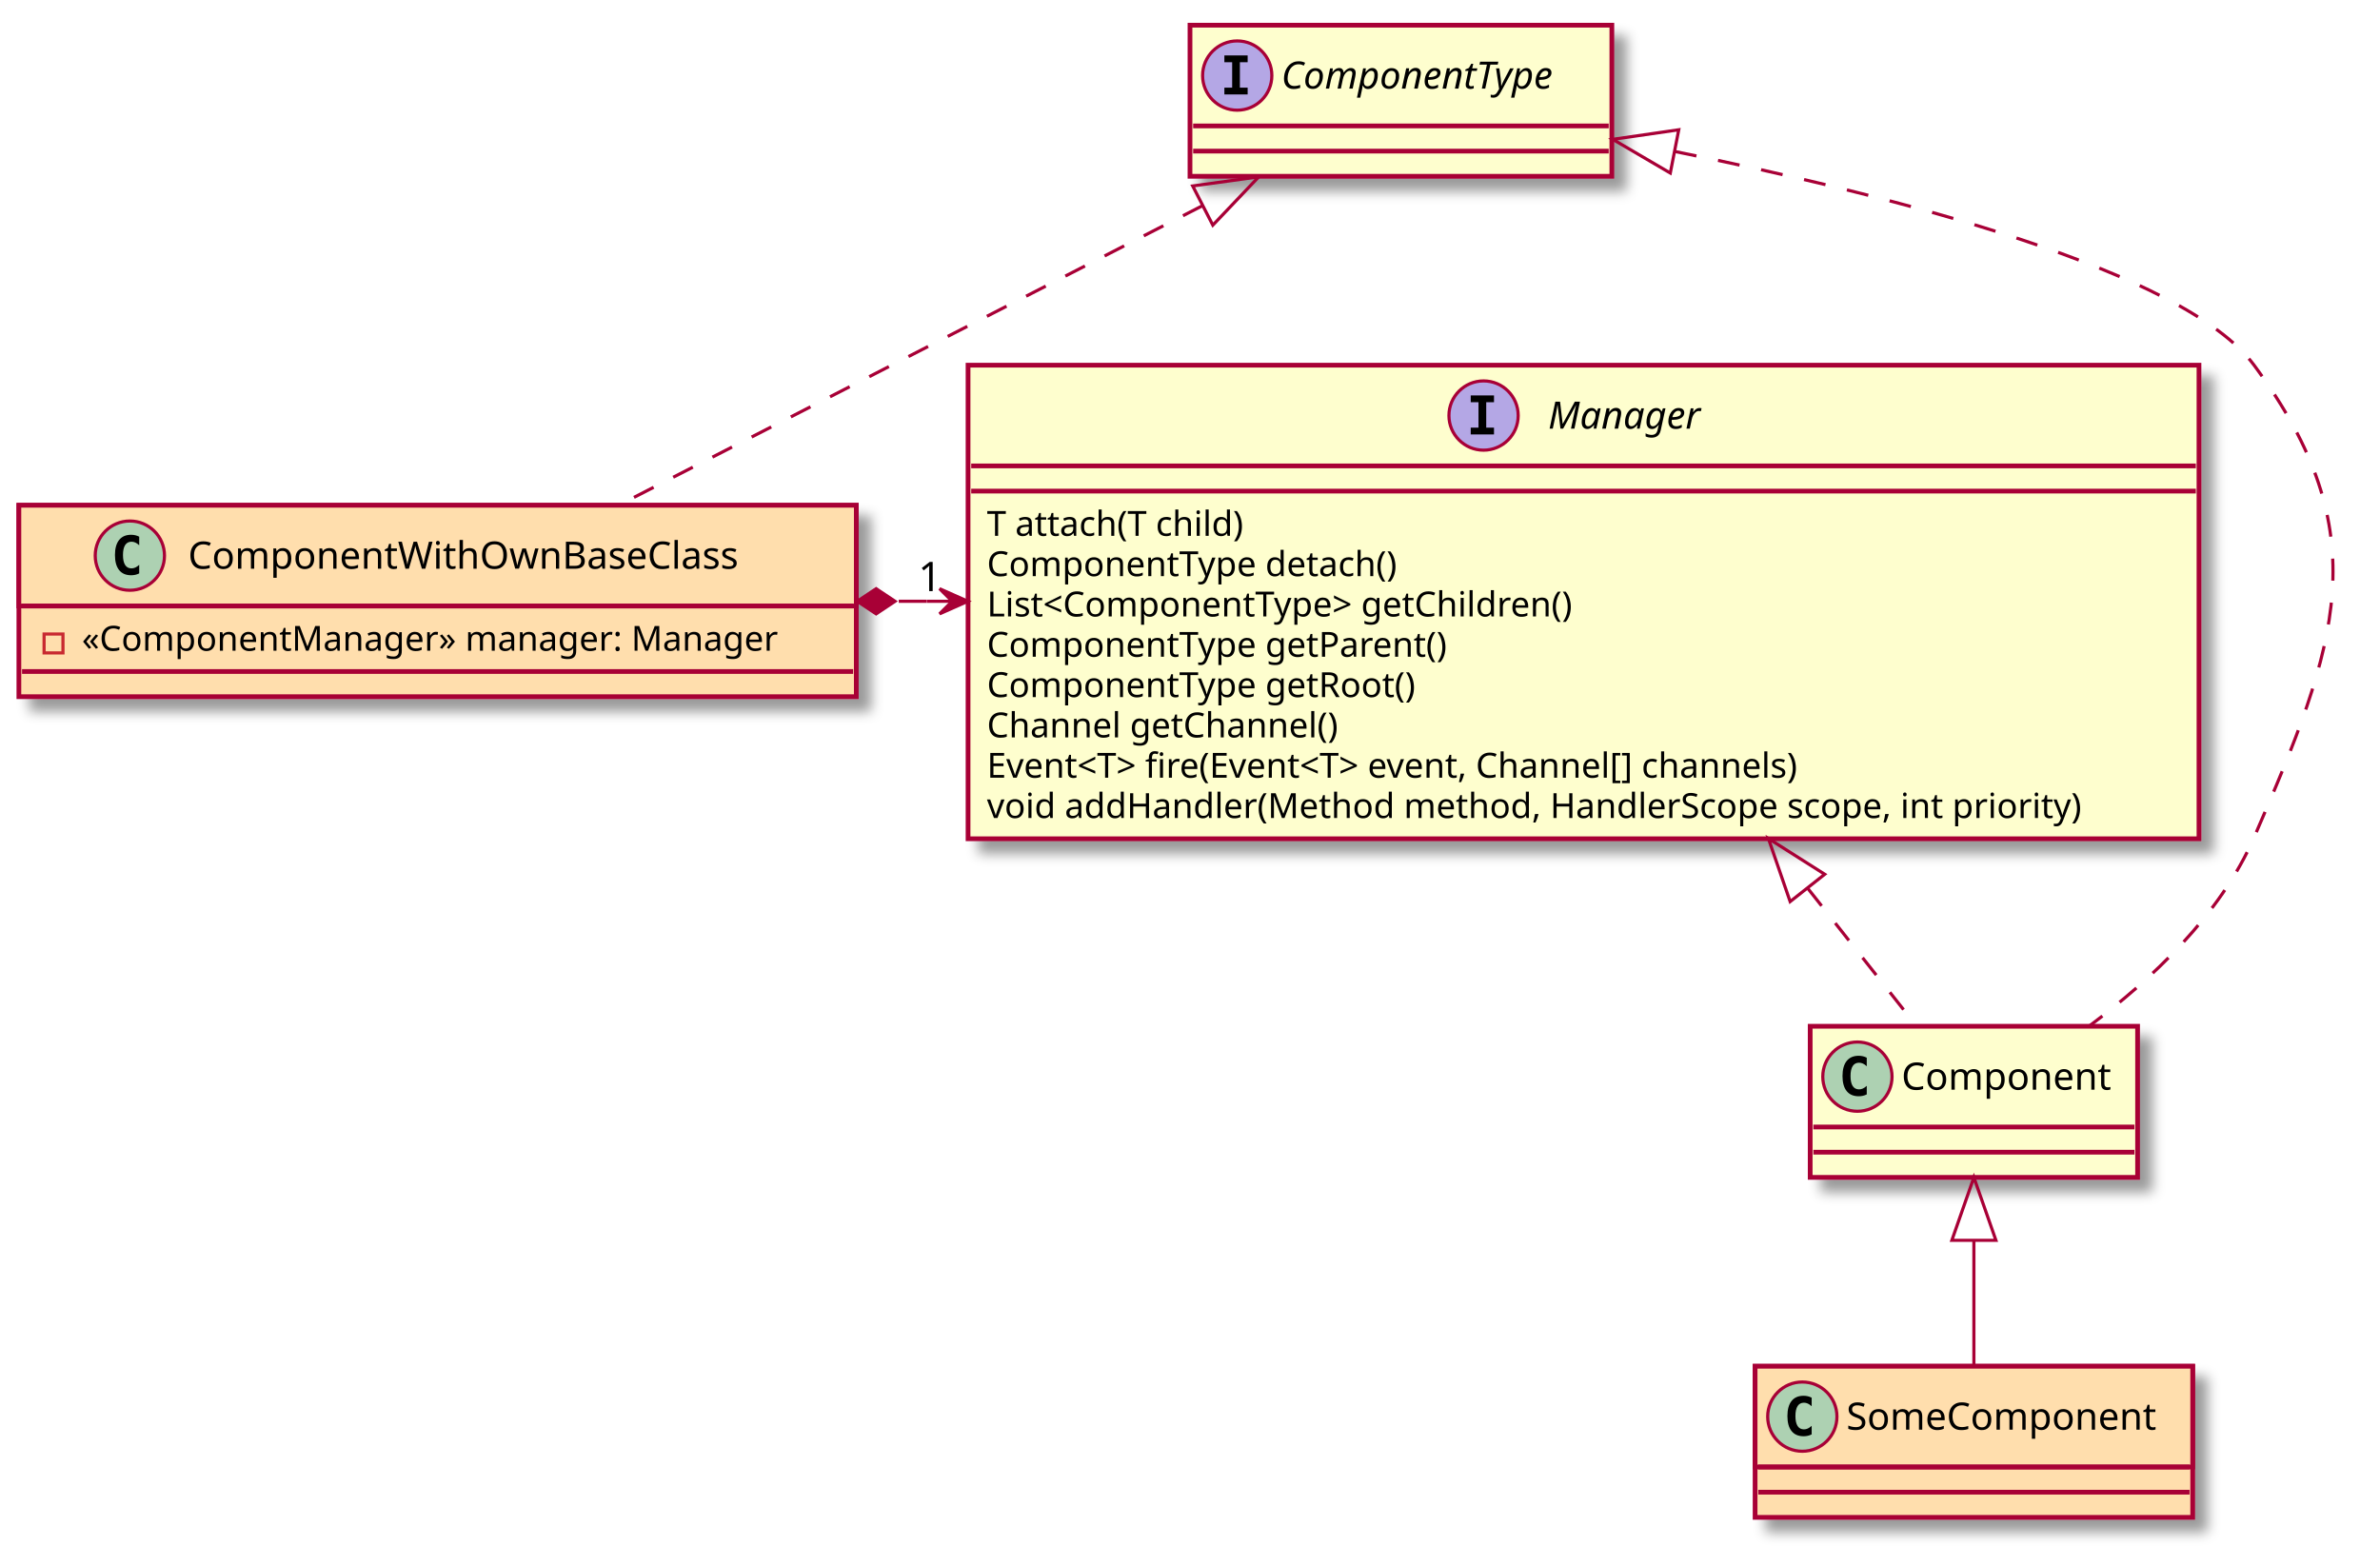
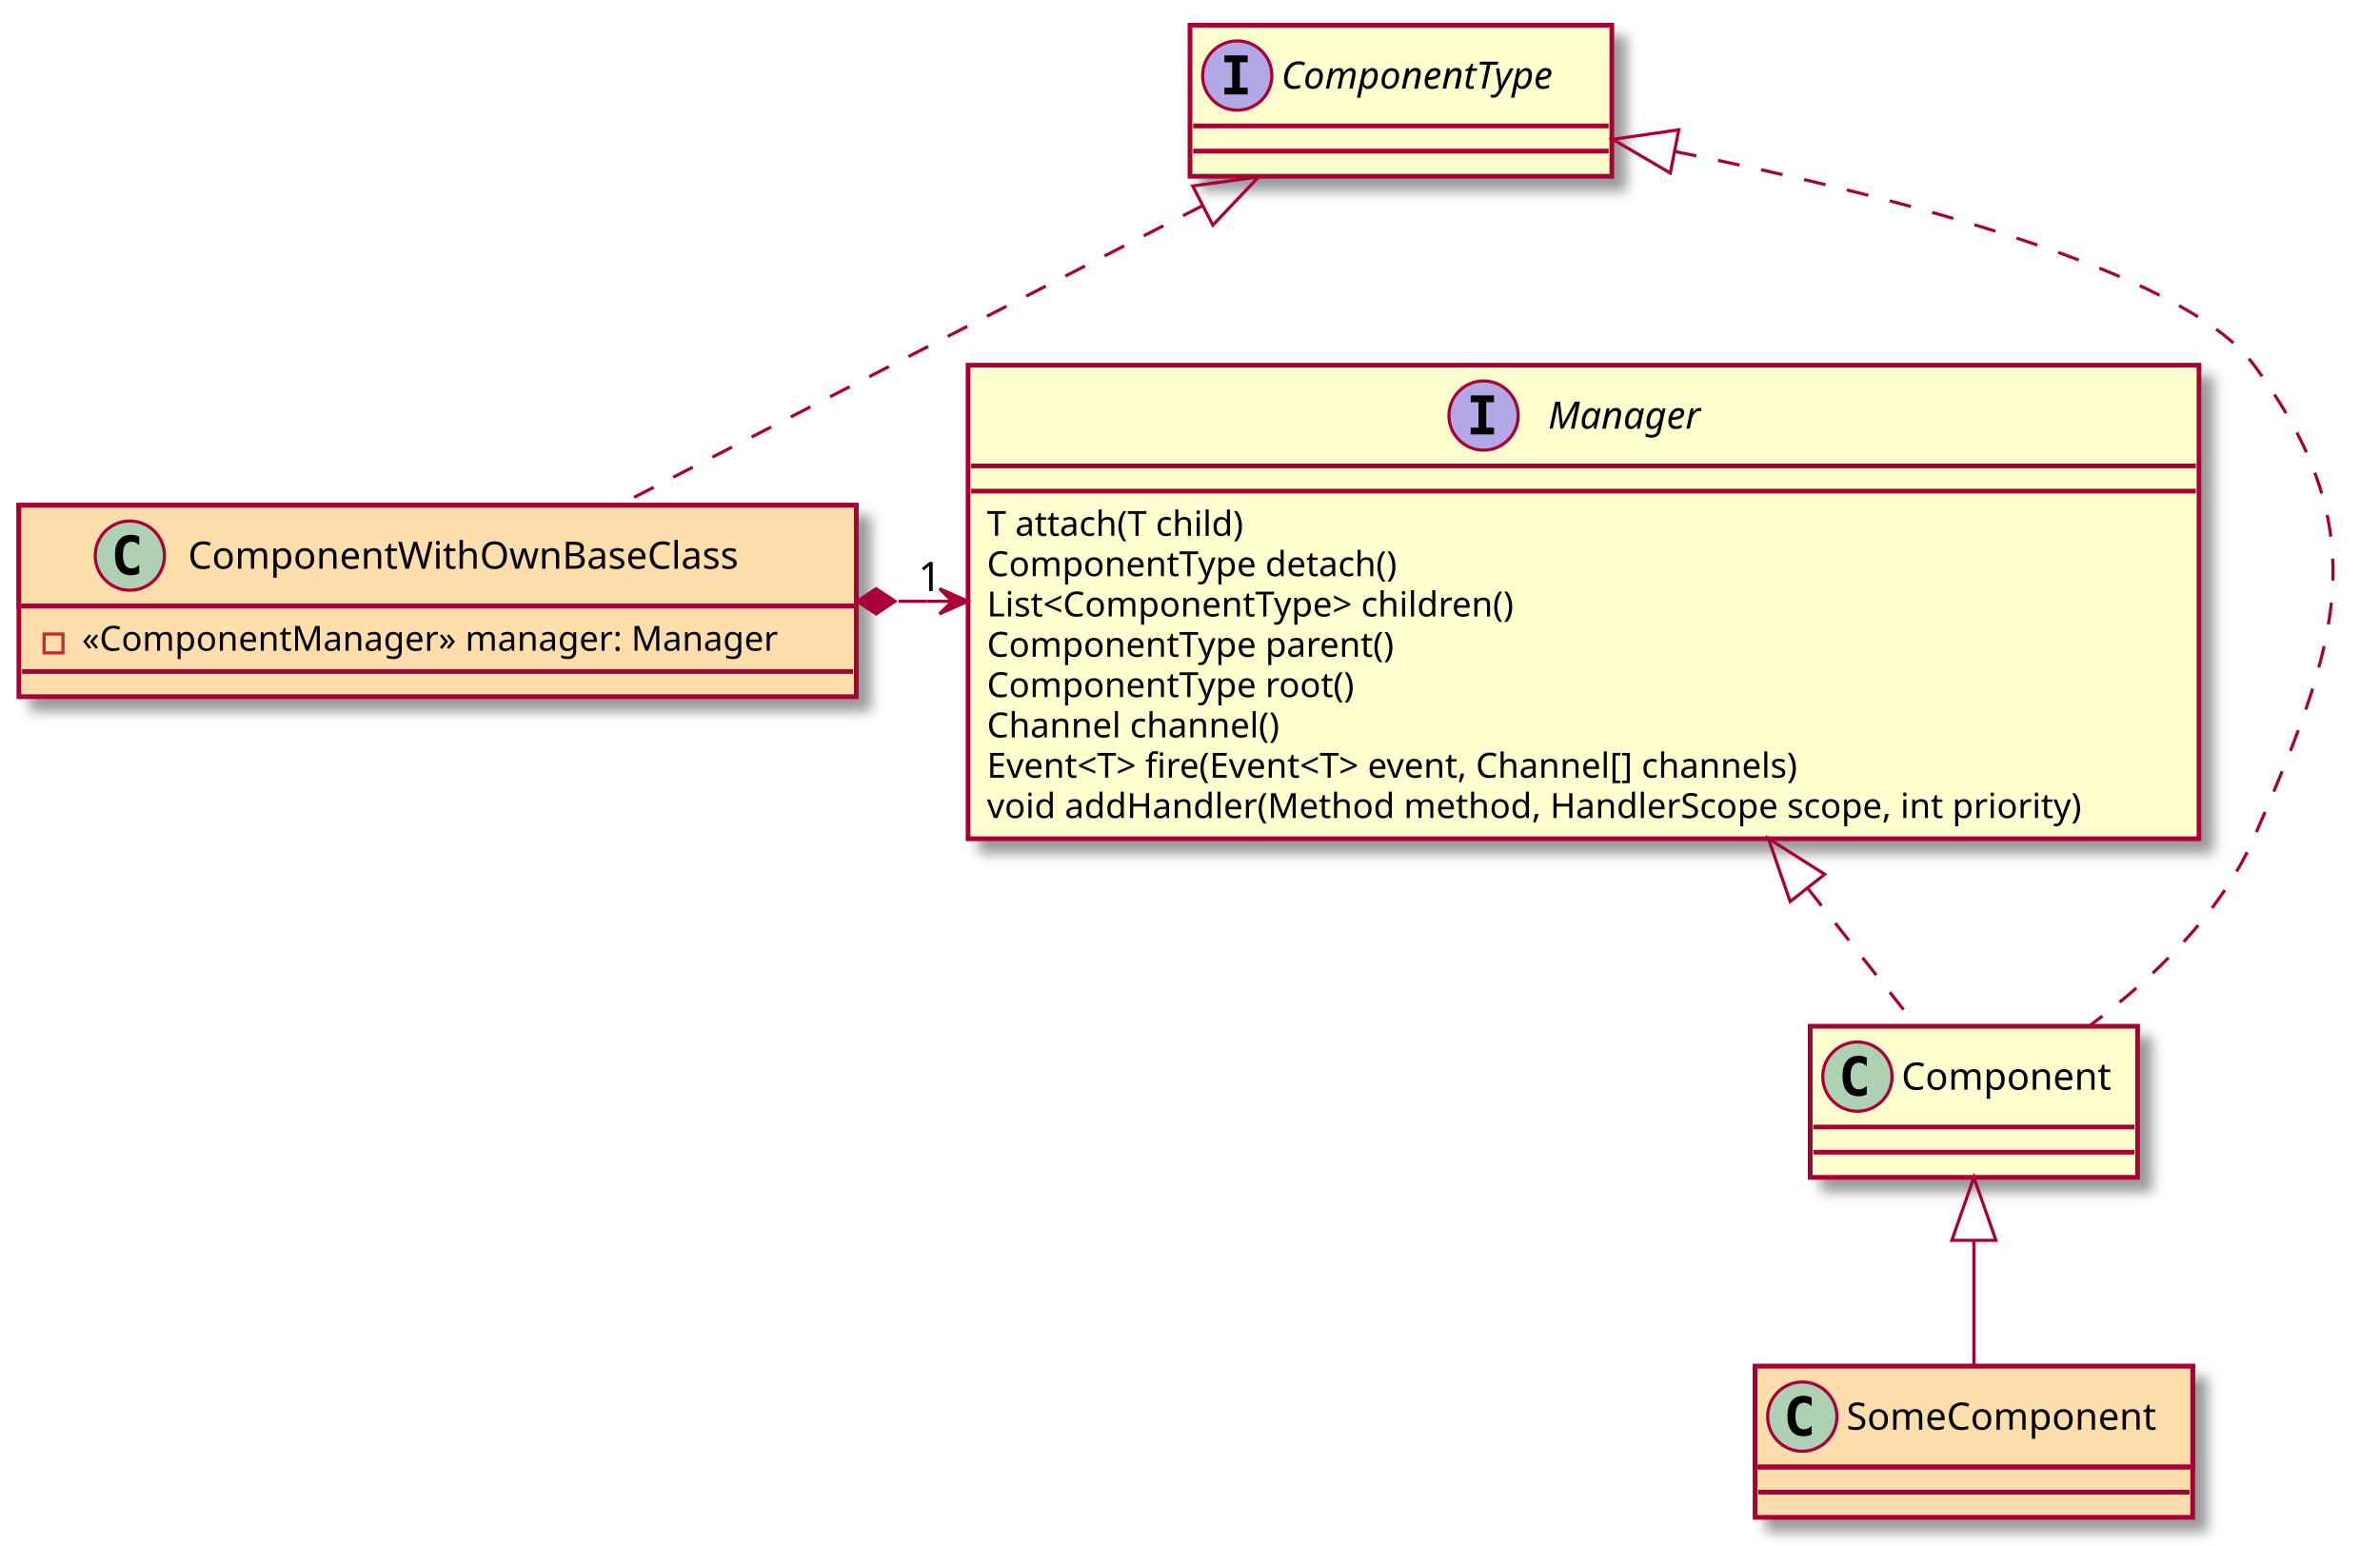
<svg xmlns="http://www.w3.org/2000/svg" contentScriptType="application/ecmascript" contentStyleType="text/css" height="491px" preserveAspectRatio="none" style="width:756px;height:491px;" version="1.1" viewBox="0 0 756 491" width="756px" zoomAndPan="magnify">
  <defs>
-     <filter height="300%" id="fuo1ura" width="300%" x="-1" y="-1">
+     <filter height="300%" id="f35wl7e" width="300%" x="-1" y="-1">
      <feGaussianBlur result="blurOut" stdDeviation="2.0" />
      <feColorMatrix in="blurOut" result="blurOut2" type="matrix" values="0 0 0 0 0 0 0 0 0 0 0 0 0 0 0 0 0 0 .4 0" />
      <feOffset dx="4.0" dy="4.0" in="blurOut2" result="blurOut3" />
      <feBlend in="SourceGraphic" in2="blurOut3" mode="normal" />
    </filter>
  </defs>
  <g>
-     <rect fill="#FEFECE" filter="url(#fuo1ura)" height="150.438" style="stroke: #A80036; stroke-width: 1.5;" width="391" x="307.5" y="116" />
+     <rect fill="#FEFECE" filter="url(#f35wl7e)" height="150.438" style="stroke: #A80036; stroke-width: 1.5;" width="391" x="307.5" y="116" />
    <ellipse cx="471.25" cy="132" fill="#B4A7E5" rx="11" ry="11" style="stroke: #A80036; stroke-width: 1.0;" />
    <path d="M467.172,127.766 L467.172,125.609 L474.562,125.609 L474.562,127.766 L472.094,127.766 L472.094,135.844 L474.562,135.844 L474.562,138 L467.172,138 L467.172,135.844 L469.641,135.844 L469.641,127.766 L467.172,127.766 Z " />
    <text fill="#000000" font-family="sans-serif" font-size="12" font-style="italic" lengthAdjust="spacingAndGlyphs" textLength="55" x="491.75" y="136.154">Manager</text>
    <line style="stroke: #A80036; stroke-width: 1.5;" x1="308.5" x2="697.5" y1="148" y2="148" />
    <line style="stroke: #A80036; stroke-width: 1.5;" x1="308.5" x2="697.5" y1="156" y2="156" />
    <text fill="#000000" font-family="sans-serif" font-size="11" lengthAdjust="spacingAndGlyphs" textLength="91" x="313.5" y="170.21">T attach(T child)</text>
    <text fill="#000000" font-family="sans-serif" font-size="11" lengthAdjust="spacingAndGlyphs" textLength="142" x="313.5" y="183.015">ComponentType detach()</text>
-     <text fill="#000000" font-family="sans-serif" font-size="11" lengthAdjust="spacingAndGlyphs" textLength="207" x="313.5" y="195.82">List&lt;ComponentType&gt; getChildren()</text>
-     <text fill="#000000" font-family="sans-serif" font-size="11" lengthAdjust="spacingAndGlyphs" textLength="159" x="313.5" y="208.625">ComponentType getParent()</text>
-     <text fill="#000000" font-family="sans-serif" font-size="11" lengthAdjust="spacingAndGlyphs" textLength="147" x="313.5" y="221.429">ComponentType getRoot()</text>
-     <text fill="#000000" font-family="sans-serif" font-size="11" lengthAdjust="spacingAndGlyphs" textLength="122" x="313.5" y="234.234">Channel getChannel()</text>
+     <text fill="#000000" font-family="sans-serif" font-size="11" lengthAdjust="spacingAndGlyphs" textLength="187" x="313.5" y="195.82">List&lt;ComponentType&gt; children()</text>
+     <text fill="#000000" font-family="sans-serif" font-size="11" lengthAdjust="spacingAndGlyphs" textLength="141" x="313.5" y="208.625">ComponentType parent()</text>
+     <text fill="#000000" font-family="sans-serif" font-size="11" lengthAdjust="spacingAndGlyphs" textLength="127" x="313.5" y="221.429">ComponentType root()</text>
+     <text fill="#000000" font-family="sans-serif" font-size="11" lengthAdjust="spacingAndGlyphs" textLength="102" x="313.5" y="234.234">Channel channel()</text>
    <text fill="#000000" font-family="sans-serif" font-size="11" lengthAdjust="spacingAndGlyphs" textLength="295" x="313.5" y="247.039">Event&lt;T&gt; fire(Event&lt;T&gt; event, Channel[] channels)</text>
    <text fill="#000000" font-family="sans-serif" font-size="11" lengthAdjust="spacingAndGlyphs" textLength="379" x="313.5" y="259.843">void addHandler(Method method, HandlerScope scope, int priority)</text>
-     <rect fill="#FEFECE" filter="url(#fuo1ura)" height="48" style="stroke: #A80036; stroke-width: 1.5;" width="134" x="378" y="8" />
+     <rect fill="#FEFECE" filter="url(#f35wl7e)" height="48" style="stroke: #A80036; stroke-width: 1.5;" width="134" x="378" y="8" />
    <ellipse cx="393" cy="24" fill="#B4A7E5" rx="11" ry="11" style="stroke: #A80036; stroke-width: 1.0;" />
    <path d="M388.922,19.766 L388.922,17.609 L396.312,17.609 L396.312,19.766 L393.844,19.766 L393.844,27.844 L396.312,27.844 L396.312,30 L388.922,30 L388.922,27.844 L391.391,27.844 L391.391,19.766 L388.922,19.766 Z " />
    <text fill="#000000" font-family="sans-serif" font-size="12" font-style="italic" lengthAdjust="spacingAndGlyphs" textLength="102" x="407" y="28.154">ComponentType</text>
    <line style="stroke: #A80036; stroke-width: 1.5;" x1="379" x2="511" y1="40" y2="40" />
    <line style="stroke: #A80036; stroke-width: 1.5;" x1="379" x2="511" y1="48" y2="48" />
-     <rect fill="#FFDEAD" filter="url(#fuo1ura)" height="60.805" style="stroke: #A80036; stroke-width: 1.5;" width="266" x="6" y="160.5" />
+     <rect fill="#FFDEAD" filter="url(#f35wl7e)" height="60.805" style="stroke: #A80036; stroke-width: 1.5;" width="266" x="6" y="160.5" />
    <rect fill="#FFDEAD" height="32" style="stroke: #A80036; stroke-width: 1.5;" width="266" x="6" y="160.5" />
    <ellipse cx="41.25" cy="176.5" fill="#ADD1B2" rx="11" ry="11" style="stroke: #A80036; stroke-width: 1.0;" />
    <path d="M44.219,182.141 Q43.641,182.438 43,182.586 Q42.359,182.734 41.656,182.734 Q39.156,182.734 37.836,181.086 Q36.516,179.438 36.516,176.312 Q36.516,173.188 37.836,171.531 Q39.156,169.875 41.656,169.875 Q42.359,169.875 43.008,170.031 Q43.656,170.188 44.219,170.484 L44.219,173.203 Q43.594,172.625 43,172.352 Q42.406,172.078 41.781,172.078 Q40.438,172.078 39.75,173.148 Q39.062,174.219 39.062,176.312 Q39.062,178.406 39.75,179.477 Q40.438,180.547 41.781,180.547 Q42.406,180.547 43,180.273 Q43.594,180 44.219,179.422 L44.219,182.141 Z " />
    <text fill="#000000" font-family="sans-serif" font-size="12" lengthAdjust="spacingAndGlyphs" textLength="189" x="59.75" y="180.654">ComponentWithOwnBaseClass</text>
    <line style="stroke: #A80036; stroke-width: 1.5;" x1="7" x2="271" y1="192.5" y2="192.5" />
    <rect fill="none" height="6" style="stroke: #C82930; stroke-width: 1.0;" width="6" x="14" y="201.402" />
    <text fill="#000000" font-family="sans-serif" font-size="11" lengthAdjust="spacingAndGlyphs" textLength="240" x="26" y="206.71">«ComponentManager» manager: Manager</text>
    <line style="stroke: #A80036; stroke-width: 1.5;" x1="7" x2="271" y1="213.305" y2="213.305" />
-     <rect fill="#FFDEAD" filter="url(#fuo1ura)" height="48" style="stroke: #A80036; stroke-width: 1.5;" width="139" x="557.5" y="434" />
+     <rect fill="#FFDEAD" filter="url(#f35wl7e)" height="48" style="stroke: #A80036; stroke-width: 1.5;" width="139" x="557.5" y="434" />
    <rect fill="#FFDEAD" height="32" style="stroke: #A80036; stroke-width: 1.5;" width="139" x="557.5" y="434" />
    <ellipse cx="572.5" cy="450" fill="#ADD1B2" rx="11" ry="11" style="stroke: #A80036; stroke-width: 1.0;" />
    <path d="M575.469,455.641 Q574.891,455.938 574.25,456.086 Q573.609,456.234 572.906,456.234 Q570.406,456.234 569.086,454.586 Q567.766,452.938 567.766,449.812 Q567.766,446.688 569.086,445.031 Q570.406,443.375 572.906,443.375 Q573.609,443.375 574.258,443.531 Q574.906,443.688 575.469,443.984 L575.469,446.703 Q574.844,446.125 574.25,445.852 Q573.656,445.578 573.031,445.578 Q571.688,445.578 571,446.648 Q570.312,447.719 570.312,449.812 Q570.312,451.906 571,452.977 Q571.688,454.047 573.031,454.047 Q573.656,454.047 574.25,453.773 Q574.844,453.5 575.469,452.922 L575.469,455.641 Z " />
    <text fill="#000000" font-family="sans-serif" font-size="12" lengthAdjust="spacingAndGlyphs" textLength="107" x="586.5" y="454.154">SomeComponent</text>
    <line style="stroke: #A80036; stroke-width: 1.5;" x1="558.5" x2="695.5" y1="466" y2="466" />
    <line style="stroke: #A80036; stroke-width: 1.5;" x1="558.5" x2="695.5" y1="474" y2="474" />
-     <rect fill="#FEFECE" filter="url(#fuo1ura)" height="48" style="stroke: #A80036; stroke-width: 1.5;" width="104" x="575" y="326" />
+     <rect fill="#FEFECE" filter="url(#f35wl7e)" height="48" style="stroke: #A80036; stroke-width: 1.5;" width="104" x="575" y="326" />
    <ellipse cx="590" cy="342" fill="#ADD1B2" rx="11" ry="11" style="stroke: #A80036; stroke-width: 1.0;" />
    <path d="M592.969,347.641 Q592.391,347.938 591.75,348.086 Q591.109,348.234 590.406,348.234 Q587.906,348.234 586.586,346.586 Q585.266,344.938 585.266,341.812 Q585.266,338.688 586.586,337.031 Q587.906,335.375 590.406,335.375 Q591.109,335.375 591.758,335.531 Q592.406,335.688 592.969,335.984 L592.969,338.703 Q592.344,338.125 591.75,337.852 Q591.156,337.578 590.531,337.578 Q589.188,337.578 588.5,338.648 Q587.812,339.719 587.812,341.812 Q587.812,343.906 588.5,344.977 Q589.188,346.047 590.531,346.047 Q591.156,346.047 591.75,345.773 Q592.344,345.5 592.969,344.922 L592.969,347.641 Z " />
    <text fill="#000000" font-family="sans-serif" font-size="12" lengthAdjust="spacingAndGlyphs" textLength="72" x="604" y="346.154">Component</text>
    <line style="stroke: #A80036; stroke-width: 1.5;" x1="576" x2="678" y1="358" y2="358" />
    <line style="stroke: #A80036; stroke-width: 1.5;" x1="576" x2="678" y1="366" y2="366" />
    <path d="M285.48,191 C288.455,191 291.429,191 294.404,191 " fill="none" style="stroke: #A80036; stroke-width: 1.0;" />
    <polygon fill="#A80036" points="307.446,191,298.446,187,302.446,191,298.446,195,307.446,191" style="stroke: #A80036; stroke-width: 1.0;" />
    <line style="stroke: #A80036; stroke-width: 1.0;" x1="302.446" x2="294.446" y1="191" y2="191" />
    <polygon fill="#A80036" points="272.301,191,278.301,195,284.301,191,278.301,187,272.301,191" style="stroke: #A80036; stroke-width: 1.0;" />
    <text fill="#000000" font-family="sans-serif" font-size="13" lengthAdjust="spacingAndGlyphs" textLength="8" x="291.651" y="187.768">1</text>
    <path d="M574.285,282.256 C587.009,298.366 599.198,313.8 608.645,325.76 " fill="none" style="stroke: #A80036; stroke-width: 1.0; stroke-dasharray: 7.0,7.0;" />
    <polygon fill="none" points="568.635,286.396,561.732,266.362,579.621,277.719,568.635,286.396" style="stroke: #A80036; stroke-width: 1.0;" />
    <path d="M532.014,48.116 C602.555,62.352 693.783,85.96 716,116 C755.642,169.6 742.582,204.862 716,266 C705.301,290.607 683.314,311.226 663.871,325.758 " fill="none" style="stroke: #A80036; stroke-width: 1.0; stroke-dasharray: 7.0,7.0;" />
    <polygon fill="none" points="530.567,54.966,512.278,44.264,533.249,41.225,530.567,54.966" style="stroke: #A80036; stroke-width: 1.0;" />
    <path d="M627,394.024 C627,407.579 627,422.038 627,433.678 " fill="none" style="stroke: #A80036; stroke-width: 1.0;" />
    <polygon fill="none" points="620,394,627,374,634,394,620,394" style="stroke: #A80036; stroke-width: 1.0;" />
    <path d="M382.001,65.323 C327.534,93.269 249.456,133.328 196.621,160.436 " fill="none" style="stroke: #A80036; stroke-width: 1.0; stroke-dasharray: 7.0,7.0;" />
    <polygon fill="none" points="378.859,59.068,399.849,56.166,385.25,71.524,378.859,59.068" style="stroke: #A80036; stroke-width: 1.0;" />
  </g>
</svg>
